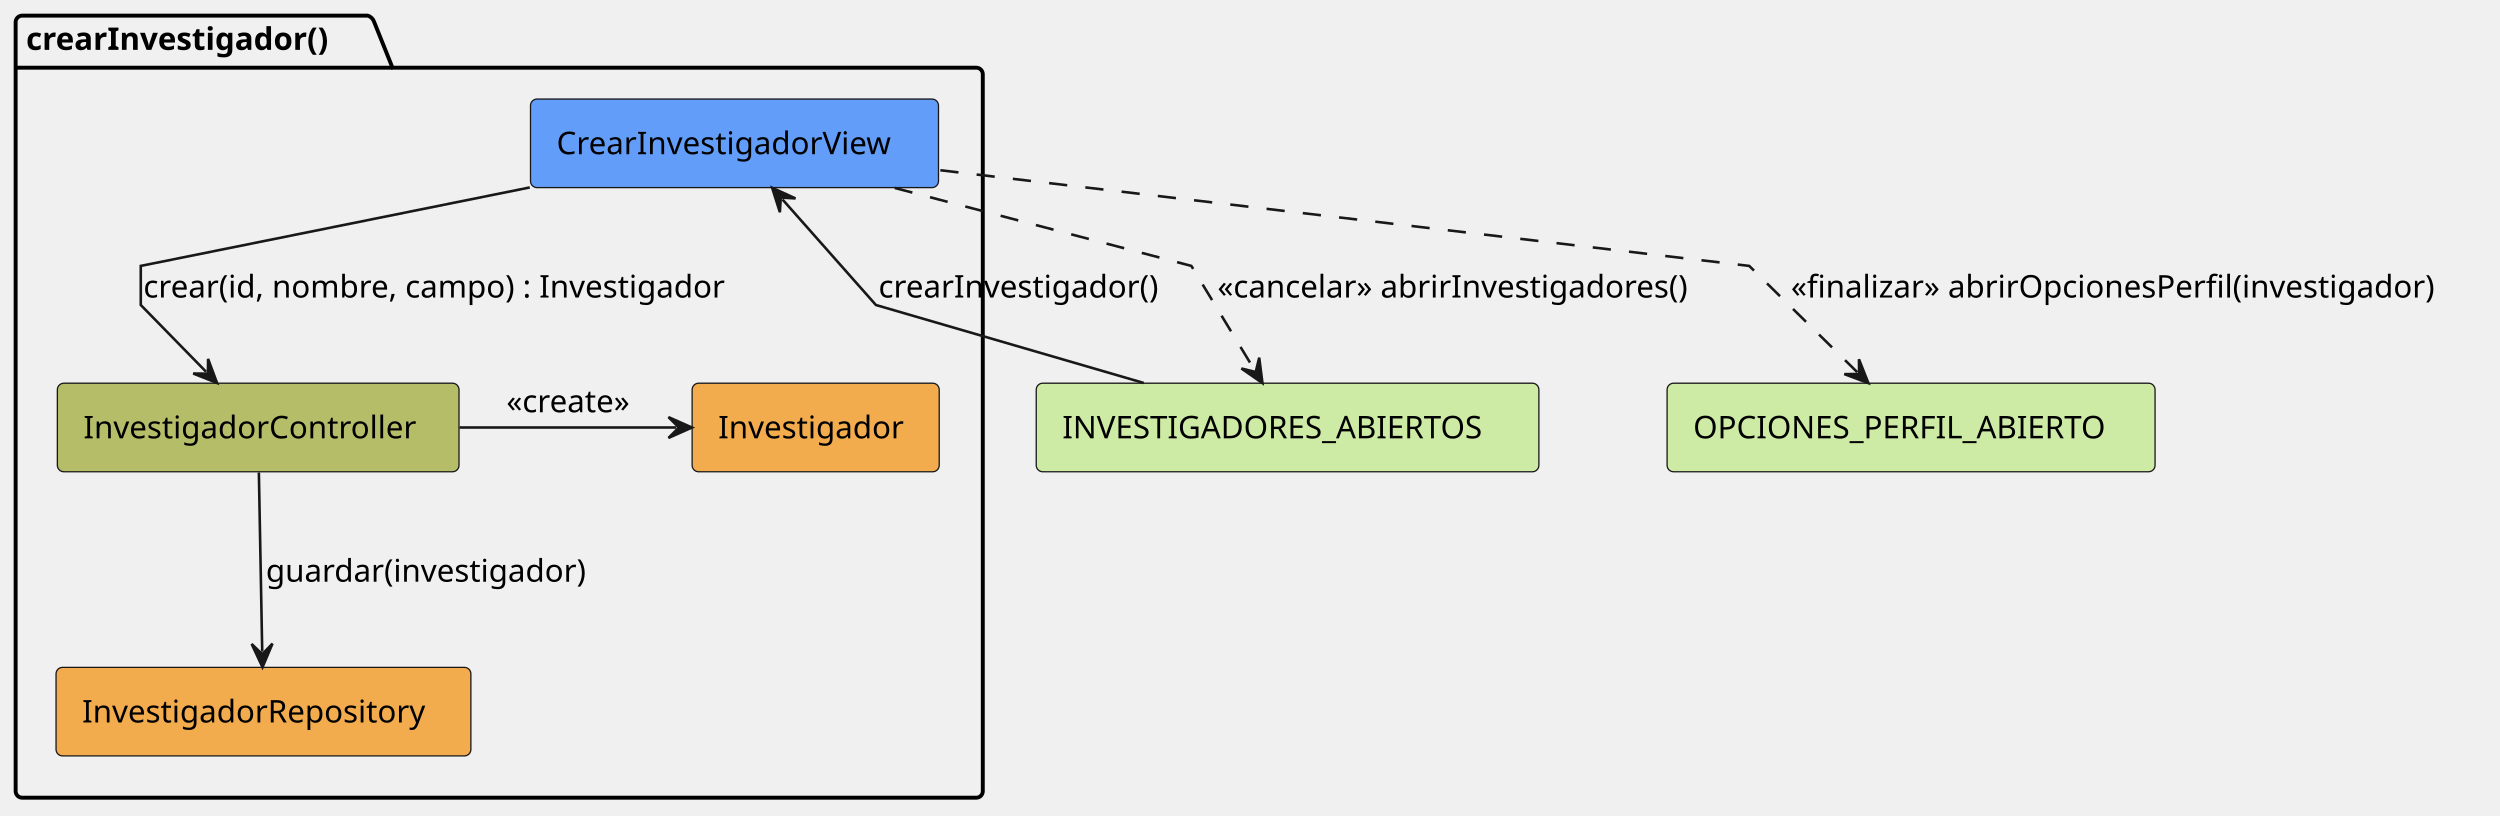
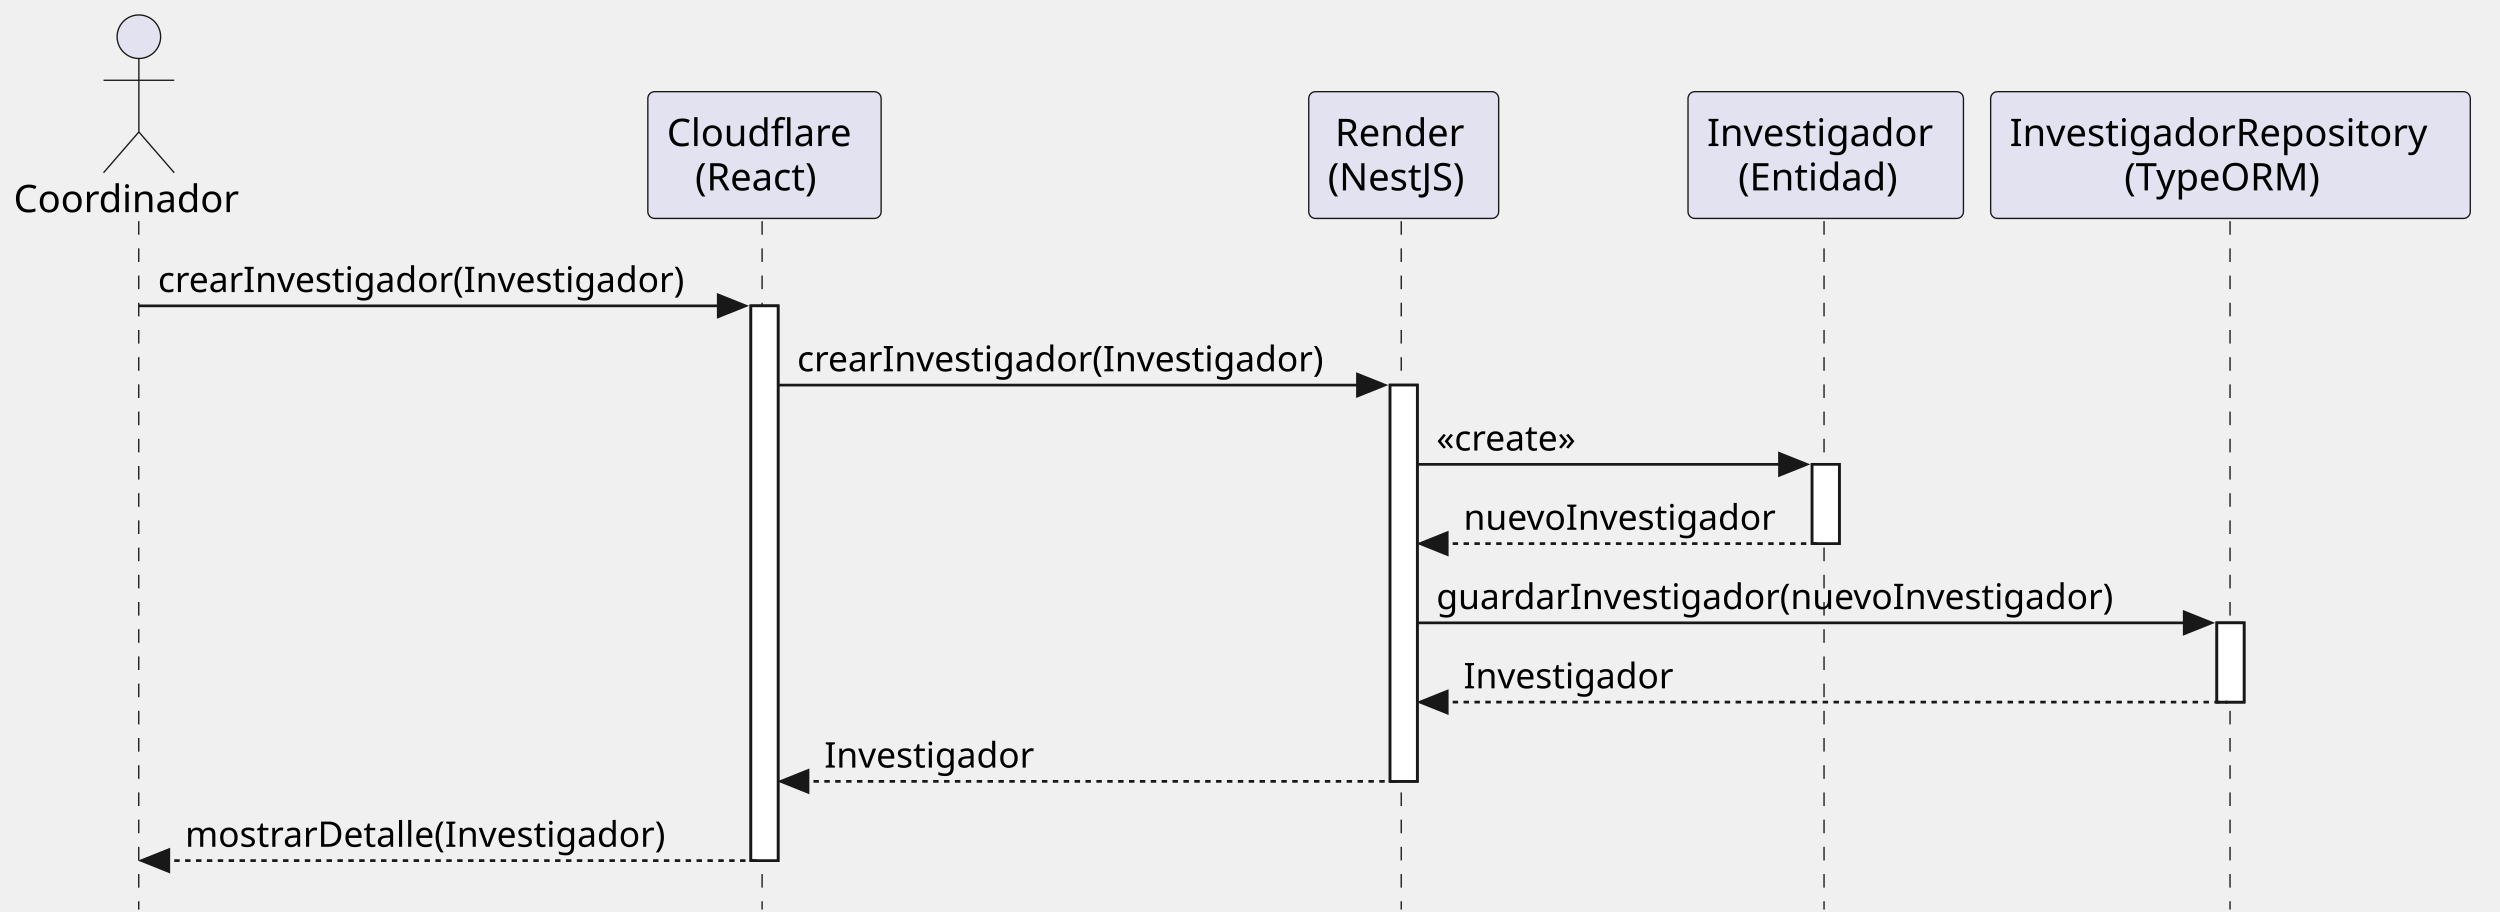
- <svg xmlns="http://www.w3.org/2000/svg" contentStyleType="text/css" data-diagram-type="DESCRIPTION" height="313px" preserveAspectRatio="none" style="width:959px;height:313px;background:#FFFFFF;" version="1.1" viewBox="0 0 959 313" width="959px" zoomAndPan="magnify">
+ <svg xmlns="http://www.w3.org/2000/svg" contentStyleType="text/css" data-diagram-type="SEQUENCE" height="335px" preserveAspectRatio="none" style="width:919px;height:335px;background:#FFFFFF;" version="1.1" viewBox="0 0 919 335" width="919px" zoomAndPan="magnify">
  <defs />
  <g>
-     <g class="cluster" data-qualified-name="crearInvestigador" data-source-line="10" id="ent0004">
-       <path d="M8.5,6 L141.055,6 A3.75,3.75 0 0 1 143.555,8.5 L150.555,25.969 L374.5,25.969 A2.5,2.5 0 0 1 377,28.469 L377,303.5 A2.5,2.5 0 0 1 374.5,306 L8.5,306 A2.5,2.5 0 0 1 6,303.5 L6,8.5 A2.5,2.5 0 0 1 8.5,6" fill="none" style="stroke:#000000;stroke-width:1.5;" />
-       <line style="stroke:#000000;stroke-width:1.5;" x1="6" x2="150.555" y1="25.969" y2="25.969" />
-       <text fill="#000000" font-family="sans-serif" font-size="12" font-weight="bold" lengthAdjust="spacing" textLength="131.555" x="10" y="19.139">crearInvestigador()</text>
+     <g>
+       <rect fill="#FFFFFF" height="203.93" style="stroke:#181818;stroke-width:1;" width="10" x="276.024" y="112.43" />
    </g>
-     <g class="entity" data-qualified-name="crearInvestigador.CrearInvestigadorView" data-source-line="11" id="ent0005">
-       <rect fill="#629EF9" height="33.969" rx="2.5" ry="2.5" style="stroke:#181818;stroke-width:0.5;" width="156.506" x="203.5" y="38" />
-       <text fill="#000000" font-family="sans-serif" font-size="12" lengthAdjust="spacing" textLength="136.506" x="213.5" y="59.139">CrearInvestigadorView</text>
+     <g>
+       <rect fill="#FFFFFF" height="145.664" style="stroke:#181818;stroke-width:1;" width="10" x="511" y="141.562" />
    </g>
-     <g class="entity" data-qualified-name="crearInvestigador.InvestigadorController" data-source-line="12" id="ent0006">
-       <rect fill="#B5BD68" height="33.969" rx="2.5" ry="2.5" style="stroke:#181818;stroke-width:0.5;" width="154.074" x="22" y="147" />
-       <text fill="#000000" font-family="sans-serif" font-size="12" lengthAdjust="spacing" textLength="134.074" x="32" y="168.139">InvestigadorController</text>
+     <g>
+       <rect fill="#FFFFFF" height="29.133" style="stroke:#181818;stroke-width:1;" width="10" x="666.138" y="170.695" />
    </g>
-     <g class="entity" data-qualified-name="crearInvestigador.InvestigadorRepository" data-source-line="13" id="ent0007">
-       <rect fill="#F2AC4E" height="33.969" rx="2.5" ry="2.5" style="stroke:#181818;stroke-width:0.5;" width="159.131" x="21.5" y="256" />
-       <text fill="#000000" font-family="sans-serif" font-size="12" lengthAdjust="spacing" textLength="139.131" x="31.5" y="277.139">InvestigadorRepository</text>
+     <g>
+       <rect fill="#FFFFFF" height="29.133" style="stroke:#181818;stroke-width:1;" width="10" x="814.921" y="228.961" />
    </g>
-     <g class="entity" data-qualified-name="crearInvestigador.Investigador" data-source-line="14" id="ent0008">
-       <rect fill="#F2AC4E" height="33.969" rx="2.5" ry="2.5" style="stroke:#181818;stroke-width:0.5;" width="94.783" x="265.5" y="147" />
-       <text fill="#000000" font-family="sans-serif" font-size="12" lengthAdjust="spacing" textLength="74.783" x="275.5" y="168.139">Investigador</text>
+     <g class="participant-lifeline" data-entity-uid="part1" data-qualified-name="Coordinador" data-source-line="5" id="part1-lifeline">
+       <g>
+         <rect fill="#000000" fill-opacity="0" height="253.062" width="8" x="47.049" y="81.297" />
+         <line style="stroke:#181818;stroke-width:0.5;stroke-dasharray:5,5;" x1="51" x2="51" y1="81.297" y2="334.359" />
+       </g>
    </g>
-     <g class="entity" data-qualified-name="InvestigadoresAbiertas" data-source-line="7" id="ent0002">
-       <rect fill="#CDEBA5" height="33.969" rx="2.5" ry="2.5" style="stroke:#181818;stroke-width:0.5;" width="192.816" x="397.5" y="147" />
-       <text fill="#000000" font-family="sans-serif" font-size="12" lengthAdjust="spacing" textLength="172.816" x="407.5" y="168.139">INVESTIGADORES_ABIERTOS</text>
+     <g class="participant-lifeline" data-entity-uid="part2" data-qualified-name="View" data-source-line="6" id="part2-lifeline">
+       <g>
+         <rect fill="#000000" fill-opacity="0" height="253.062" width="8" x="277.024" y="81.297" />
+         <line style="stroke:#181818;stroke-width:0.5;stroke-dasharray:5,5;" x1="280.146" x2="280.146" y1="81.297" y2="334.359" />
+       </g>
    </g>
-     <g class="entity" data-qualified-name="OpcionesPerfilAbierto" data-source-line="8" id="ent0003">
-       <rect fill="#CDEBA5" height="33.969" rx="2.5" ry="2.5" style="stroke:#181818;stroke-width:0.5;" width="187.18" x="639.5" y="147" />
-       <text fill="#000000" font-family="sans-serif" font-size="12" lengthAdjust="spacing" textLength="167.18" x="649.5" y="168.139">OPCIONES_PERFIL_ABIERTO</text>
+     <g class="participant-lifeline" data-entity-uid="part3" data-qualified-name="Controller" data-source-line="7" id="part3-lifeline">
+       <g>
+         <rect fill="#000000" fill-opacity="0" height="253.062" width="8" x="512" y="81.297" />
+         <line style="stroke:#181818;stroke-width:0.5;stroke-dasharray:5,5;" x1="515.095" x2="515.095" y1="81.297" y2="334.359" />
+       </g>
    </g>
-     <g class="link" data-entity-1="ent0002" data-entity-2="ent0005" data-link-type="dependency" data-source-line="17" id="lnk9">
-       <path d="M438.74,146.91 C393.18,133.65 336,117 336,117 C336,117 316.168,94.592 300.168,76.522" fill="none" id="InvestigadoresAbiertas-to-CrearInvestigadorView" style="stroke:#181818;stroke-width:1;" />
-       <polygon fill="#181818" points="296.19,72.03,299.161,81.42,299.505,75.773,305.151,76.117,296.19,72.03" style="stroke:#181818;stroke-width:1;" />
-       <text fill="#000000" font-family="sans-serif" font-size="12" lengthAdjust="spacing" textLength="115.348" x="337" y="114.139">crearInvestigador()</text>
+     <g class="participant-lifeline" data-entity-uid="part4" data-qualified-name="Entidad" data-source-line="8" id="part4-lifeline">
+       <g>
+         <rect fill="#000000" fill-opacity="0" height="253.062" width="8" x="667.138" y="81.297" />
+         <line style="stroke:#181818;stroke-width:0.5;stroke-dasharray:5,5;" x1="670.515" x2="670.515" y1="81.297" y2="334.359" />
+       </g>
    </g>
-     <g class="link" data-entity-1="ent0005" data-entity-2="ent0002" data-link-type="dependency" data-source-line="24" id="lnk14">
-       <path d="M343.21,72.09 C393.67,85.35 457,102 457,102 C457,102 470.208,123.77 481.168,141.84" fill="none" id="CrearInvestigadorView-to-InvestigadoresAbiertas" style="stroke:#181818;stroke-width:1;stroke-dasharray:7,7;" />
-       <polygon fill="#181818" points="484.28,146.97,483.033,137.2,481.687,142.695,476.193,141.349,484.28,146.97" style="stroke:#181818;stroke-width:1;" />
-       <text fill="#000000" font-family="sans-serif" font-size="12" lengthAdjust="spacing" textLength="195.609" x="467" y="114.139">«cancelar» abrirInvestigadores()</text>
+     <g class="participant-lifeline" data-entity-uid="part5" data-qualified-name="Repository" data-source-line="9" id="part5-lifeline">
+       <g>
+         <rect fill="#000000" fill-opacity="0" height="253.062" width="8" x="815.921" y="81.297" />
+         <line style="stroke:#181818;stroke-width:0.5;stroke-dasharray:5,5;" x1="819.762" x2="819.762" y1="81.297" y2="334.359" />
+       </g>
    </g>
-     <g class="link" data-entity-1="ent0005" data-entity-2="ent0006" data-link-type="dependency" data-source-line="19" id="lnk10">
-       <path d="M203.22,71.9 C137.31,85.19 54,102 54,102 C54,102 54,117 54,117 C54,117 66.083,129.362 79.063,142.622" fill="none" id="CrearInvestigadorView-to-InvestigadorController" style="stroke:#181818;stroke-width:1;" />
-       <polygon fill="#181818" points="83.26,146.91,79.823,137.68,79.762,143.337,74.106,143.277,83.26,146.91" style="stroke:#181818;stroke-width:1;" />
-       <text fill="#000000" font-family="sans-serif" font-size="12" lengthAdjust="spacing" textLength="240.398" x="55" y="114.139">crear(id, nombre, campo) : Investigador</text>
+     <g class="participant participant-head" data-entity-uid="part1" data-qualified-name="Coordinador" data-source-line="5" id="part1-head">
+       <text fill="#000000" font-family="sans-serif" font-size="14" lengthAdjust="spacing" textLength="86.099" x="5" y="77.995">Coordinador</text>
+       <ellipse cx="51.049" cy="13.5" fill="#E2E2F0" rx="8" ry="8" style="stroke:#181818;stroke-width:0.5;" />
+       <path d="M51.049,21.5 L51.049,48.5 M38.049,29.5 L64.049,29.5 M51.049,48.5 L38.049,63.5 M51.049,48.5 L64.049,63.5" fill="none" style="stroke:#181818;stroke-width:0.5;" />
    </g>
-     <g class="link" data-entity-1="ent0006" data-entity-2="ent0008" data-link-type="dependency" data-source-line="20" id="lnk11">
-       <path d="M176.26,164 C206.07,164 233.23,164 259.42,164" fill="none" id="InvestigadorController-to-Investigador" style="stroke:#181818;stroke-width:1;" />
-       <polygon fill="#181818" points="265.42,164,256.42,160,260.42,164,256.42,168,265.42,164" style="stroke:#181818;stroke-width:1;" />
-       <text fill="#000000" font-family="sans-serif" font-size="12" lengthAdjust="spacing" textLength="53.039" x="194.25" y="158.139">«create»</text>
+     <g class="participant participant-head" data-entity-uid="part2" data-qualified-name="View" data-source-line="6" id="part2-head">
+       <rect fill="#E2E2F0" height="46.594" rx="2.5" ry="2.5" style="stroke:#181818;stroke-width:0.5;" width="85.757" x="238.146" y="33.703" />
+       <text fill="#000000" font-family="sans-serif" font-size="14" lengthAdjust="spacing" textLength="71.757" x="245.146" y="53.698">Cloudflare</text>
+       <text fill="#000000" font-family="sans-serif" font-size="14" lengthAdjust="spacing" textLength="51.03" x="255.509" y="69.995">(React)</text>
    </g>
-     <g class="link" data-entity-1="ent0006" data-entity-2="ent0007" data-link-type="dependency" data-source-line="21" id="lnk12">
-       <path d="M99.3,181.25 C99.68,201.48 100.207,229.811 100.587,249.951" fill="none" id="InvestigadorController-to-InvestigadorRepository" style="stroke:#181818;stroke-width:1;" />
-       <polygon fill="#181818" points="100.7,255.95,104.529,246.876,100.606,250.951,96.531,247.027,100.7,255.95" style="stroke:#181818;stroke-width:1;" />
-       <text fill="#000000" font-family="sans-serif" font-size="12" lengthAdjust="spacing" textLength="131.356" x="102" y="223.139">guardar(investigador)</text>
+     <g class="participant participant-head" data-entity-uid="part3" data-qualified-name="Controller" data-source-line="7" id="part3-head">
+       <rect fill="#E2E2F0" height="46.594" rx="2.5" ry="2.5" style="stroke:#181818;stroke-width:0.5;" width="69.809" x="481.095" y="33.703" />
+       <text fill="#000000" font-family="sans-serif" font-size="14" lengthAdjust="spacing" textLength="50.47" x="490.765" y="53.698">Render</text>
+       <text fill="#000000" font-family="sans-serif" font-size="14" lengthAdjust="spacing" textLength="55.809" x="488.095" y="69.995">(NestJS)</text>
    </g>
-     <g class="link" data-entity-1="ent0005" data-entity-2="ent0003" data-link-type="dependency" data-source-line="23" id="lnk13">
-       <path d="M360.72,65.31 C474.39,78.75 671,102 671,102 C671,102 694.063,124.692 712.433,142.762" fill="none" id="CrearInvestigadorView-to-OpcionesPerfilAbierto" style="stroke:#181818;stroke-width:1;stroke-dasharray:7,7;" />
-       <polygon fill="#181818" points="716.71,146.97,713.099,137.807,713.145,143.464,707.489,143.51,716.71,146.97" style="stroke:#181818;stroke-width:1;" />
-       <text fill="#000000" font-family="sans-serif" font-size="12" lengthAdjust="spacing" textLength="264.404" x="687" y="114.139">«finalizar» abrirOpcionesPerfil(investigador)</text>
+     <g class="participant participant-head" data-entity-uid="part4" data-qualified-name="Entidad" data-source-line="8" id="part4-head">
+       <rect fill="#E2E2F0" height="46.594" rx="2.5" ry="2.5" style="stroke:#181818;stroke-width:0.5;" width="101.247" x="620.515" y="33.703" />
+       <text fill="#000000" font-family="sans-serif" font-size="14" lengthAdjust="spacing" textLength="87.247" x="627.515" y="53.698">Investigador</text>
+       <text fill="#000000" font-family="sans-serif" font-size="14" lengthAdjust="spacing" textLength="64.374" x="638.951" y="69.995">(Entidad)</text>
+     </g>
+     <g class="participant participant-head" data-entity-uid="part5" data-qualified-name="Repository" data-source-line="9" id="part5-head">
+       <rect fill="#E2E2F0" height="46.594" rx="2.5" ry="2.5" style="stroke:#181818;stroke-width:0.5;" width="176.319" x="731.762" y="33.703" />
+       <text fill="#000000" font-family="sans-serif" font-size="14" lengthAdjust="spacing" textLength="162.319" x="738.762" y="53.698">InvestigadorRepository</text>
+       <text fill="#000000" font-family="sans-serif" font-size="14" lengthAdjust="spacing" textLength="78.087" x="780.878" y="69.995">(TypeORM)</text>
+     </g>
+     <g>
+       <rect fill="#FFFFFF" height="203.93" style="stroke:#181818;stroke-width:1;" width="10" x="276.024" y="112.43" />
+     </g>
+     <g>
+       <rect fill="#FFFFFF" height="145.664" style="stroke:#181818;stroke-width:1;" width="10" x="511" y="141.562" />
+     </g>
+     <g>
+       <rect fill="#FFFFFF" height="29.133" style="stroke:#181818;stroke-width:1;" width="10" x="666.138" y="170.695" />
+     </g>
+     <g>
+       <rect fill="#FFFFFF" height="29.133" style="stroke:#181818;stroke-width:1;" width="10" x="814.921" y="228.961" />
+     </g>
+     <g class="message" data-entity-1="part1" data-entity-2="part2" data-source-line="11" id="msg1">
+       <polygon fill="#181818" points="264.024,108.43,274.024,112.43,264.024,116.43" style="stroke:#181818;stroke-width:1;stroke-linejoin:miter;stroke-miterlimit:10;" />
+       <line style="stroke:#181818;stroke-width:1;" x1="51.049" x2="270.024" y1="112.43" y2="112.43" />
+       <text fill="#000000" font-family="sans-serif" font-size="13" lengthAdjust="spacing" textLength="205.975" x="58.049" y="107.364">crearInvestigador(Investigador)</text>
+     </g>
+     <g class="message" data-entity-1="part2" data-entity-2="part3" data-source-line="14" id="msg2">
+       <polygon fill="#181818" points="499,137.562,509,141.562,499,145.562" style="stroke:#181818;stroke-width:1;stroke-linejoin:miter;stroke-miterlimit:10;" />
+       <line style="stroke:#181818;stroke-width:1;" x1="286.024" x2="505" y1="141.562" y2="141.562" />
+       <text fill="#000000" font-family="sans-serif" font-size="13" lengthAdjust="spacing" textLength="205.975" x="293.024" y="136.497">crearInvestigador(Investigador)</text>
+     </g>
+     <g class="message" data-entity-1="part3" data-entity-2="part4" data-source-line="17" id="msg3">
+       <polygon fill="#181818" points="654.138,166.695,664.138,170.695,654.138,174.695" style="stroke:#181818;stroke-width:1;stroke-linejoin:miter;stroke-miterlimit:10;" />
+       <line style="stroke:#181818;stroke-width:1;" x1="521" x2="660.138" y1="170.695" y2="170.695" />
+       <text fill="#000000" font-family="sans-serif" font-size="13" lengthAdjust="spacing" textLength="57.459" x="528" y="165.629">«create»</text>
+     </g>
+     <g class="message" data-entity-1="part4" data-entity-2="part3" data-source-line="20" id="msg4">
+       <polygon fill="#181818" points="532,195.828,522,199.828,532,203.828" style="stroke:#181818;stroke-width:1;stroke-linejoin:miter;stroke-miterlimit:10;" />
+       <line style="stroke:#181818;stroke-width:1;stroke-dasharray:2,2;" x1="526" x2="670.138" y1="199.828" y2="199.828" />
+       <text fill="#000000" font-family="sans-serif" font-size="13" lengthAdjust="spacing" textLength="121.139" x="538" y="194.762">nuevoInvestigador</text>
+     </g>
+     <g class="message" data-entity-1="part3" data-entity-2="part5" data-source-line="23" id="msg5">
+       <polygon fill="#181818" points="802.921,224.961,812.921,228.961,802.921,232.961" style="stroke:#181818;stroke-width:1;stroke-linejoin:miter;stroke-miterlimit:10;" />
+       <line style="stroke:#181818;stroke-width:1;" x1="521" x2="808.921" y1="228.961" y2="228.961" />
+       <text fill="#000000" font-family="sans-serif" font-size="13" lengthAdjust="spacing" textLength="263.663" x="528" y="223.895">guardarInvestigador(nuevoInvestigador)</text>
+     </g>
+     <g class="message" data-entity-1="part5" data-entity-2="part3" data-source-line="26" id="msg6">
+       <polygon fill="#181818" points="532,254.094,522,258.094,532,262.094" style="stroke:#181818;stroke-width:1;stroke-linejoin:miter;stroke-miterlimit:10;" />
+       <line style="stroke:#181818;stroke-width:1;stroke-dasharray:2,2;" x1="526" x2="818.921" y1="258.094" y2="258.094" />
+       <text fill="#000000" font-family="sans-serif" font-size="13" lengthAdjust="spacing" textLength="81.015" x="538" y="253.028">Investigador</text>
+     </g>
+     <g class="message" data-entity-1="part3" data-entity-2="part2" data-source-line="29" id="msg7">
+       <polygon fill="#181818" points="297.024,283.227,287.024,287.227,297.024,291.227" style="stroke:#181818;stroke-width:1;stroke-linejoin:miter;stroke-miterlimit:10;" />
+       <line style="stroke:#181818;stroke-width:1;stroke-dasharray:2,2;" x1="291.024" x2="515" y1="287.227" y2="287.227" />
+       <text fill="#000000" font-family="sans-serif" font-size="13" lengthAdjust="spacing" textLength="81.015" x="303.024" y="282.161">Investigador</text>
+     </g>
+     <g class="message" data-entity-1="part2" data-entity-2="part1" data-source-line="32" id="msg8">
+       <polygon fill="#181818" points="62.049,312.359,52.049,316.359,62.049,320.359" style="stroke:#181818;stroke-width:1;stroke-linejoin:miter;stroke-miterlimit:10;" />
+       <line style="stroke:#181818;stroke-width:1;stroke-dasharray:2,2;" x1="56.049" x2="280.024" y1="316.359" y2="316.359" />
+       <text fill="#000000" font-family="sans-serif" font-size="13" lengthAdjust="spacing" textLength="188.595" x="68.049" y="311.293">mostrarDetalle(Investigador)</text>
    </g>
  </g>
</svg>
